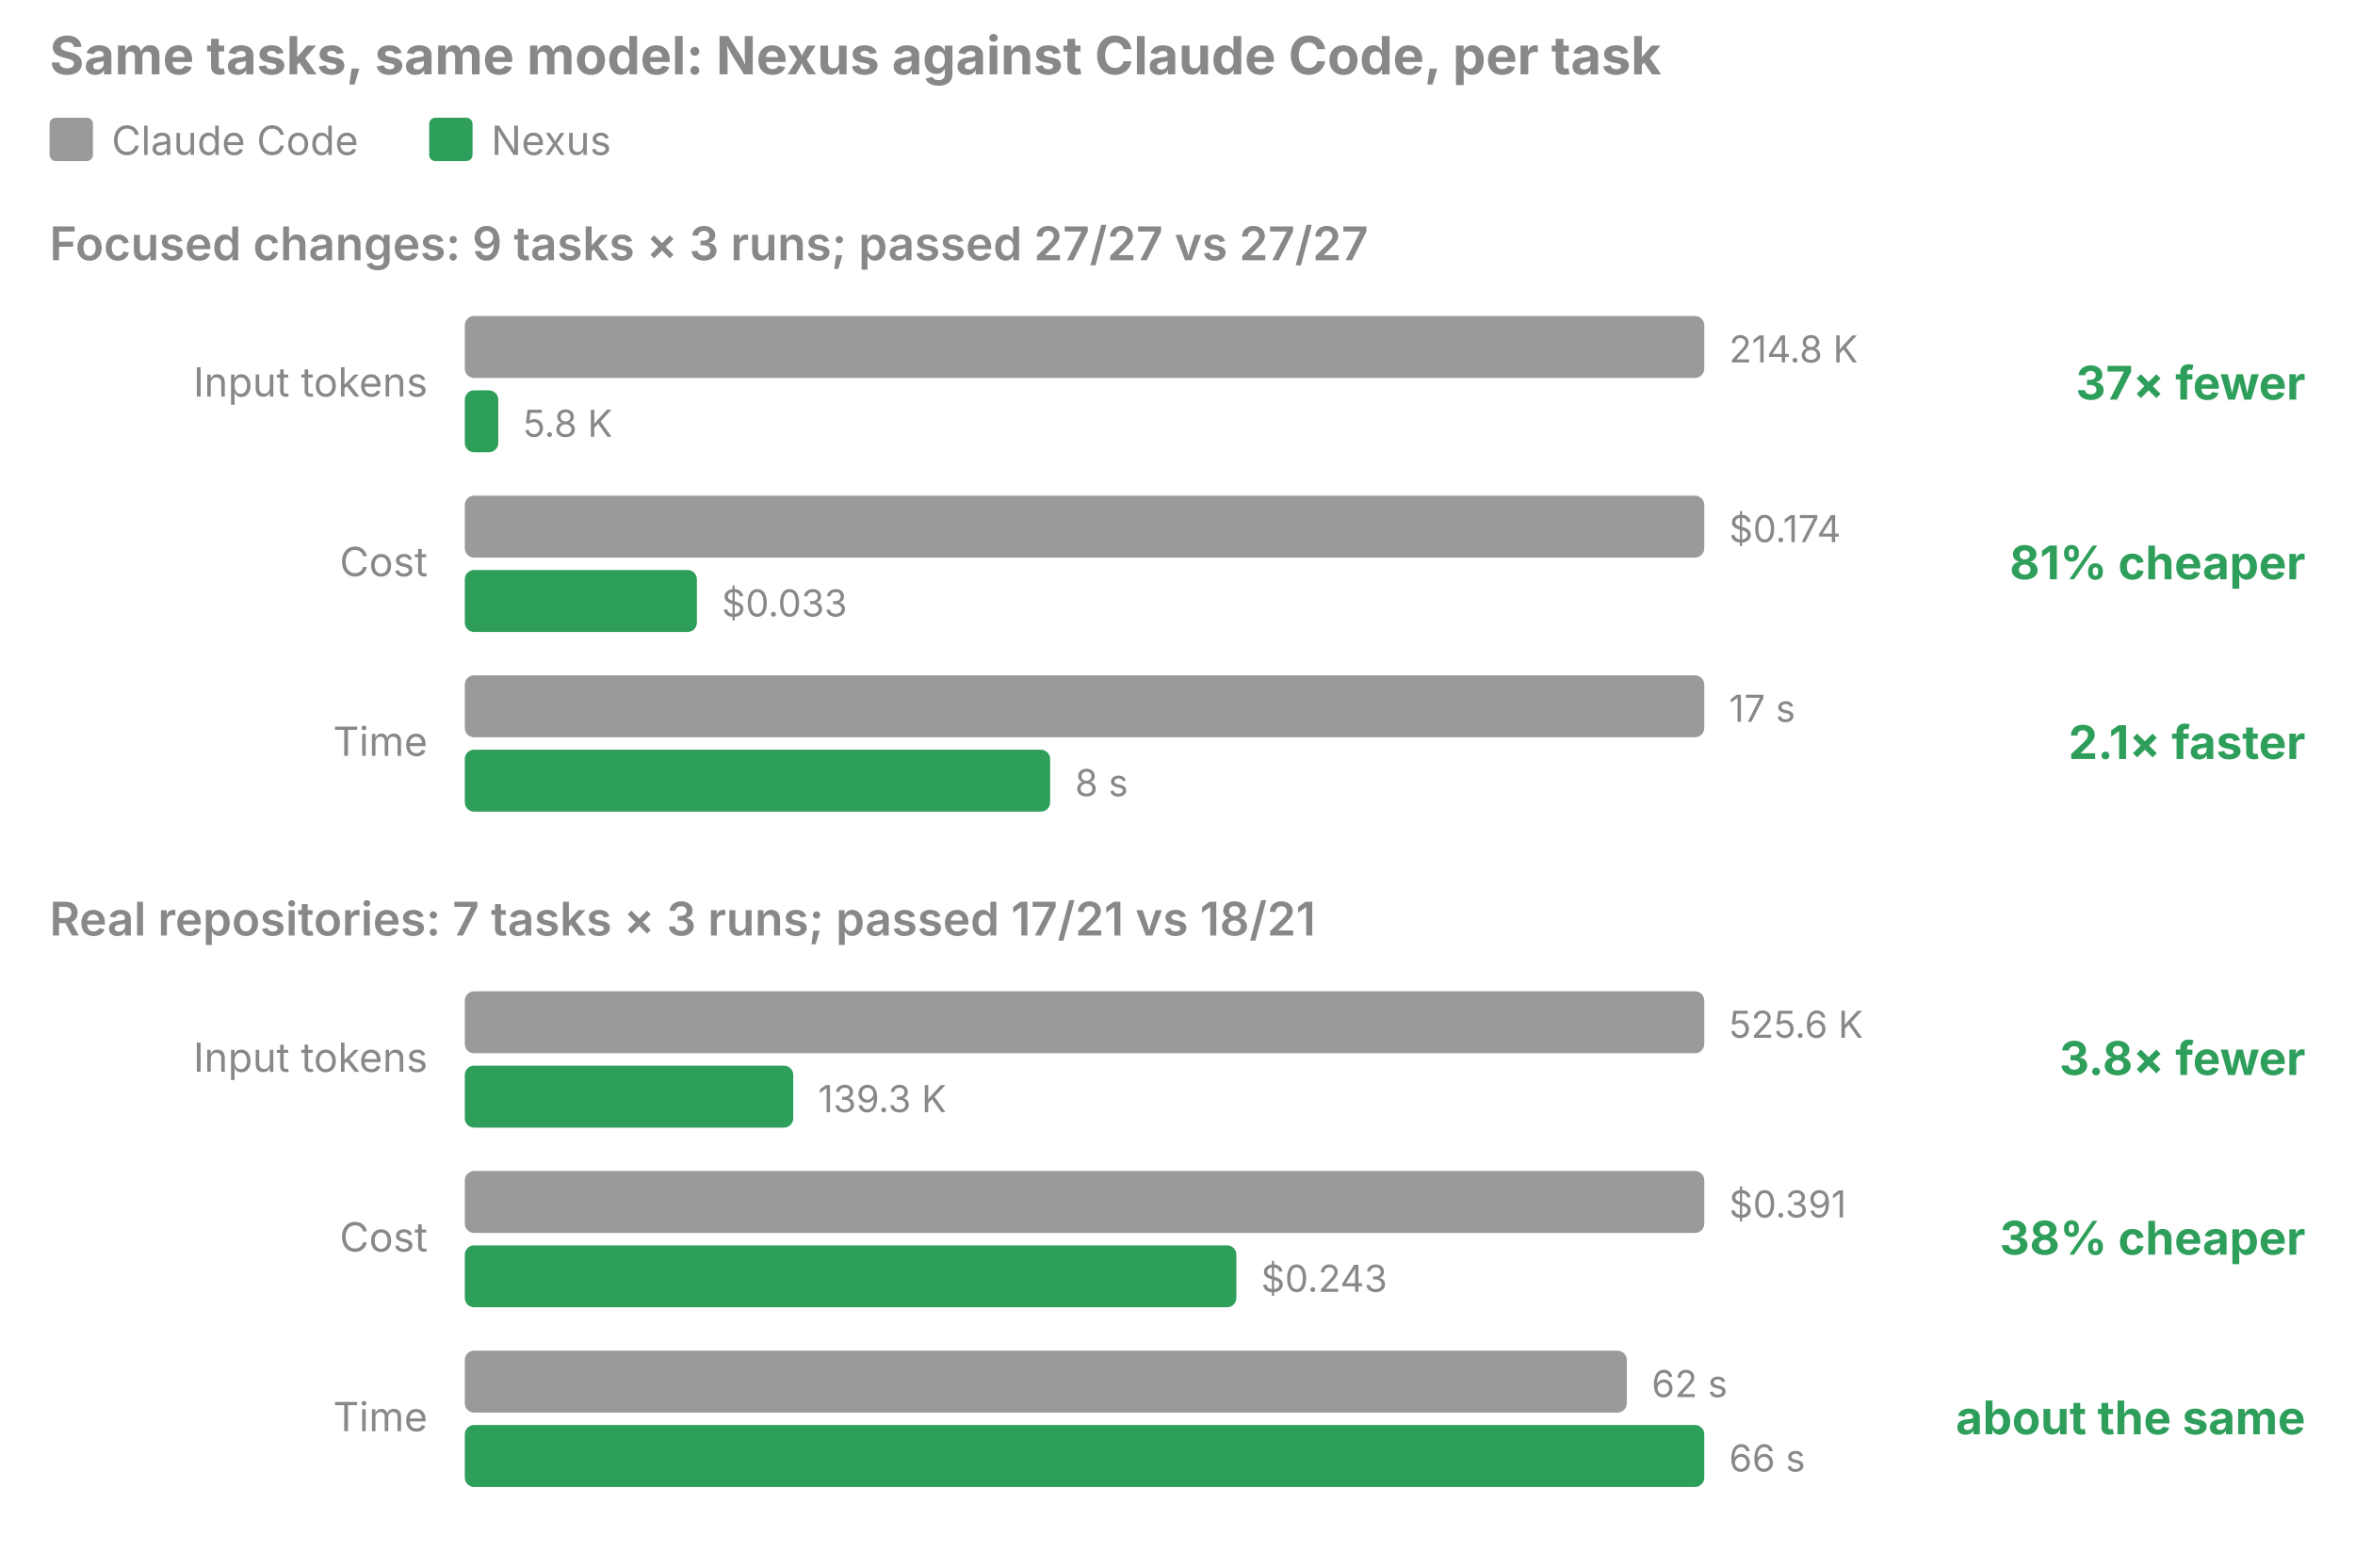
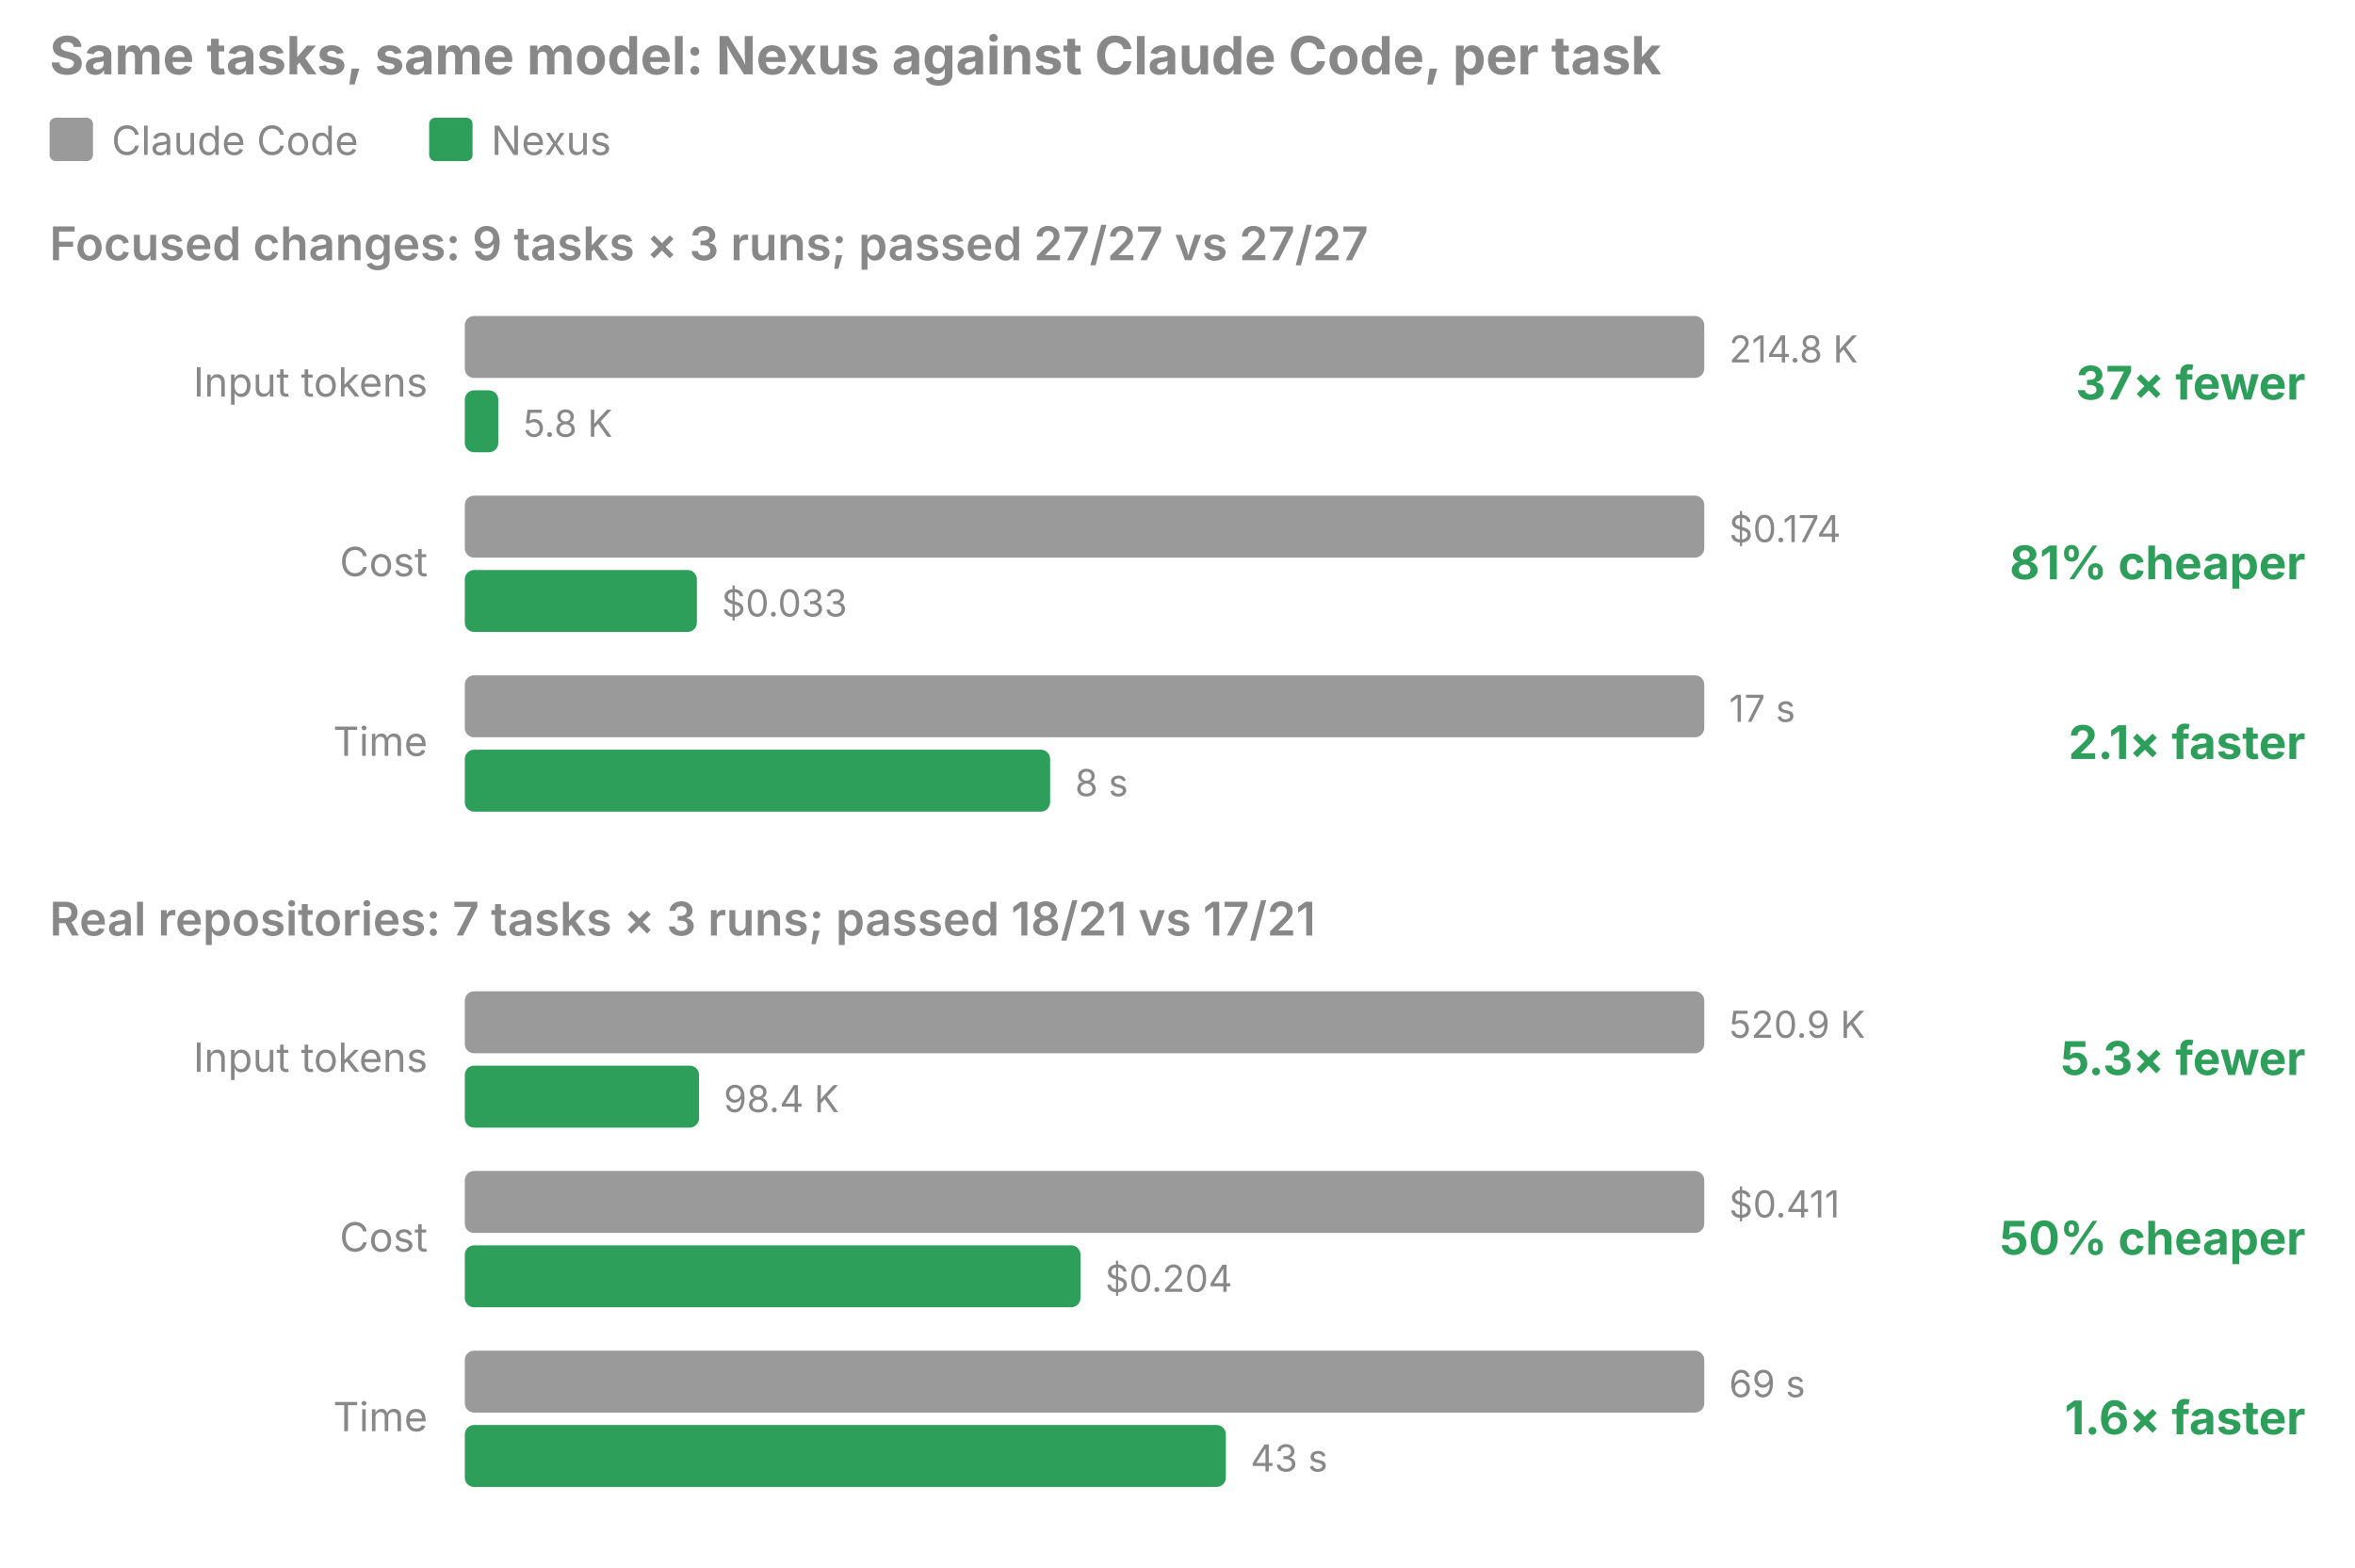
<svg xmlns="http://www.w3.org/2000/svg" width="760" height="506" viewBox="0 0 760 506" font-family="system-ui, -apple-system, Segoe UI, sans-serif">
  <text x="16" y="24" font-size="17" font-weight="700" fill="#888">Same tasks, same model: Nexus against Claude Code, per task</text>
  <rect x="16" y="38" width="14" height="14" rx="2" fill="#9a9a9a" />
  <text x="36" y="50" font-size="13" fill="#888">Claude Code</text>
  <rect x="138.5" y="38" width="14" height="14" rx="2" fill="#2E9E5B" />
  <text x="158.5" y="50" font-size="13" fill="#888">Nexus</text>
  <text x="16" y="84" font-size="15" font-weight="600" fill="#888">Focused changes: 9 tasks × 3 runs; passed 27/27 vs 27/27</text>
  <text x="138" y="128" text-anchor="end" font-size="13" fill="#888">Input tokens</text>
  <rect x="150" y="102" width="400.0" height="20" rx="3" fill="#9a9a9a" />
  <text x="558" y="117" font-size="12" fill="#888">214.8 K</text>
  <rect x="150" y="126" width="10.8" height="20" rx="3" fill="#2E9E5B" />
  <text x="168.831" y="141" font-size="12" fill="#888">5.8 K</text>
  <text x="744" y="129" text-anchor="end" font-size="15" font-weight="700" fill="#2E9E5B">37× fewer</text>
  <text x="138" y="186" text-anchor="end" font-size="13" fill="#888">Cost</text>
  <rect x="150" y="160" width="400.0" height="20" rx="3" fill="#9a9a9a" />
  <text x="558" y="175" font-size="12" fill="#888">$0.174</text>
  <rect x="150" y="184" width="74.9" height="20" rx="3" fill="#2E9E5B" />
  <text x="232.902" y="199" font-size="12" fill="#888">$0.033</text>
  <text x="744" y="187" text-anchor="end" font-size="15" font-weight="700" fill="#2E9E5B">81% cheaper</text>
  <text x="138" y="244" text-anchor="end" font-size="13" fill="#888">Time</text>
  <rect x="150" y="218" width="400.0" height="20" rx="3" fill="#9a9a9a" />
  <text x="558" y="233" font-size="12" fill="#888">17 s</text>
  <rect x="150" y="242" width="188.9" height="20" rx="3" fill="#2E9E5B" />
  <text x="346.922" y="257" font-size="12" fill="#888">8 s</text>
  <text x="744" y="245" text-anchor="end" font-size="15" font-weight="700" fill="#2E9E5B">2.1× faster</text>
-   <text x="16" y="302" font-size="15" font-weight="600" fill="#888">Real repositories: 7 tasks × 3 runs; passed 17/21 vs 18/21</text>
+   <text x="16" y="302" font-size="15" font-weight="600" fill="#888">Real repositories: 7 tasks × 3 runs; passed 18/21 vs 17/21</text>
  <text x="138" y="346" text-anchor="end" font-size="13" fill="#888">Input tokens</text>
  <rect x="150" y="320" width="400.0" height="20" rx="3" fill="#9a9a9a" />
-   <text x="558" y="335" font-size="12" fill="#888">525.6 K</text>
-   <rect x="150" y="344" width="106.0" height="20" rx="3" fill="#2E9E5B" />
-   <text x="264.032" y="359" font-size="12" fill="#888">139.3 K</text>
-   <text x="744" y="347" text-anchor="end" font-size="15" font-weight="700" fill="#2E9E5B">3.8× fewer</text>
+   <text x="558" y="335" font-size="12" fill="#888">520.9 K</text>
+   <rect x="150" y="344" width="75.6" height="20" rx="3" fill="#2E9E5B" />
+   <text x="233.554" y="359" font-size="12" fill="#888">98.4 K</text>
+   <text x="744" y="347" text-anchor="end" font-size="15" font-weight="700" fill="#2E9E5B">5.3× fewer</text>
  <text x="138" y="404" text-anchor="end" font-size="13" fill="#888">Cost</text>
  <rect x="150" y="378" width="400.0" height="20" rx="3" fill="#9a9a9a" />
-   <text x="558" y="393" font-size="12" fill="#888">$0.391</text>
-   <rect x="150" y="402" width="249.0" height="20" rx="3" fill="#2E9E5B" />
-   <text x="406.957" y="417" font-size="12" fill="#888">$0.243</text>
-   <text x="744" y="405" text-anchor="end" font-size="15" font-weight="700" fill="#2E9E5B">38% cheaper</text>
+   <text x="558" y="393" font-size="12" fill="#888">$0.411</text>
+   <rect x="150" y="402" width="198.7" height="20" rx="3" fill="#2E9E5B" />
+   <text x="356.653" y="417" font-size="12" fill="#888">$0.204</text>
+   <text x="744" y="405" text-anchor="end" font-size="15" font-weight="700" fill="#2E9E5B">50% cheaper</text>
  <text x="138" y="462" text-anchor="end" font-size="13" fill="#888">Time</text>
-   <rect x="150" y="436" width="375.0" height="20" rx="3" fill="#9a9a9a" />
-   <text x="533.015" y="451" font-size="12" fill="#888">62 s</text>
-   <rect x="150" y="460" width="400.0" height="20" rx="3" fill="#2E9E5B" />
-   <text x="558" y="475" font-size="12" fill="#888">66 s</text>
-   <text x="744" y="463" text-anchor="end" font-size="15" font-weight="700" fill="#2E9E5B">about the same</text>
+   <rect x="150" y="436" width="400.0" height="20" rx="3" fill="#9a9a9a" />
+   <text x="558" y="451" font-size="12" fill="#888">69 s</text>
+   <rect x="150" y="460" width="245.6" height="20" rx="3" fill="#2E9E5B" />
+   <text x="403.574" y="475" font-size="12" fill="#888">43 s</text>
+   <text x="744" y="463" text-anchor="end" font-size="15" font-weight="700" fill="#2E9E5B">1.6× faster</text>
</svg>
